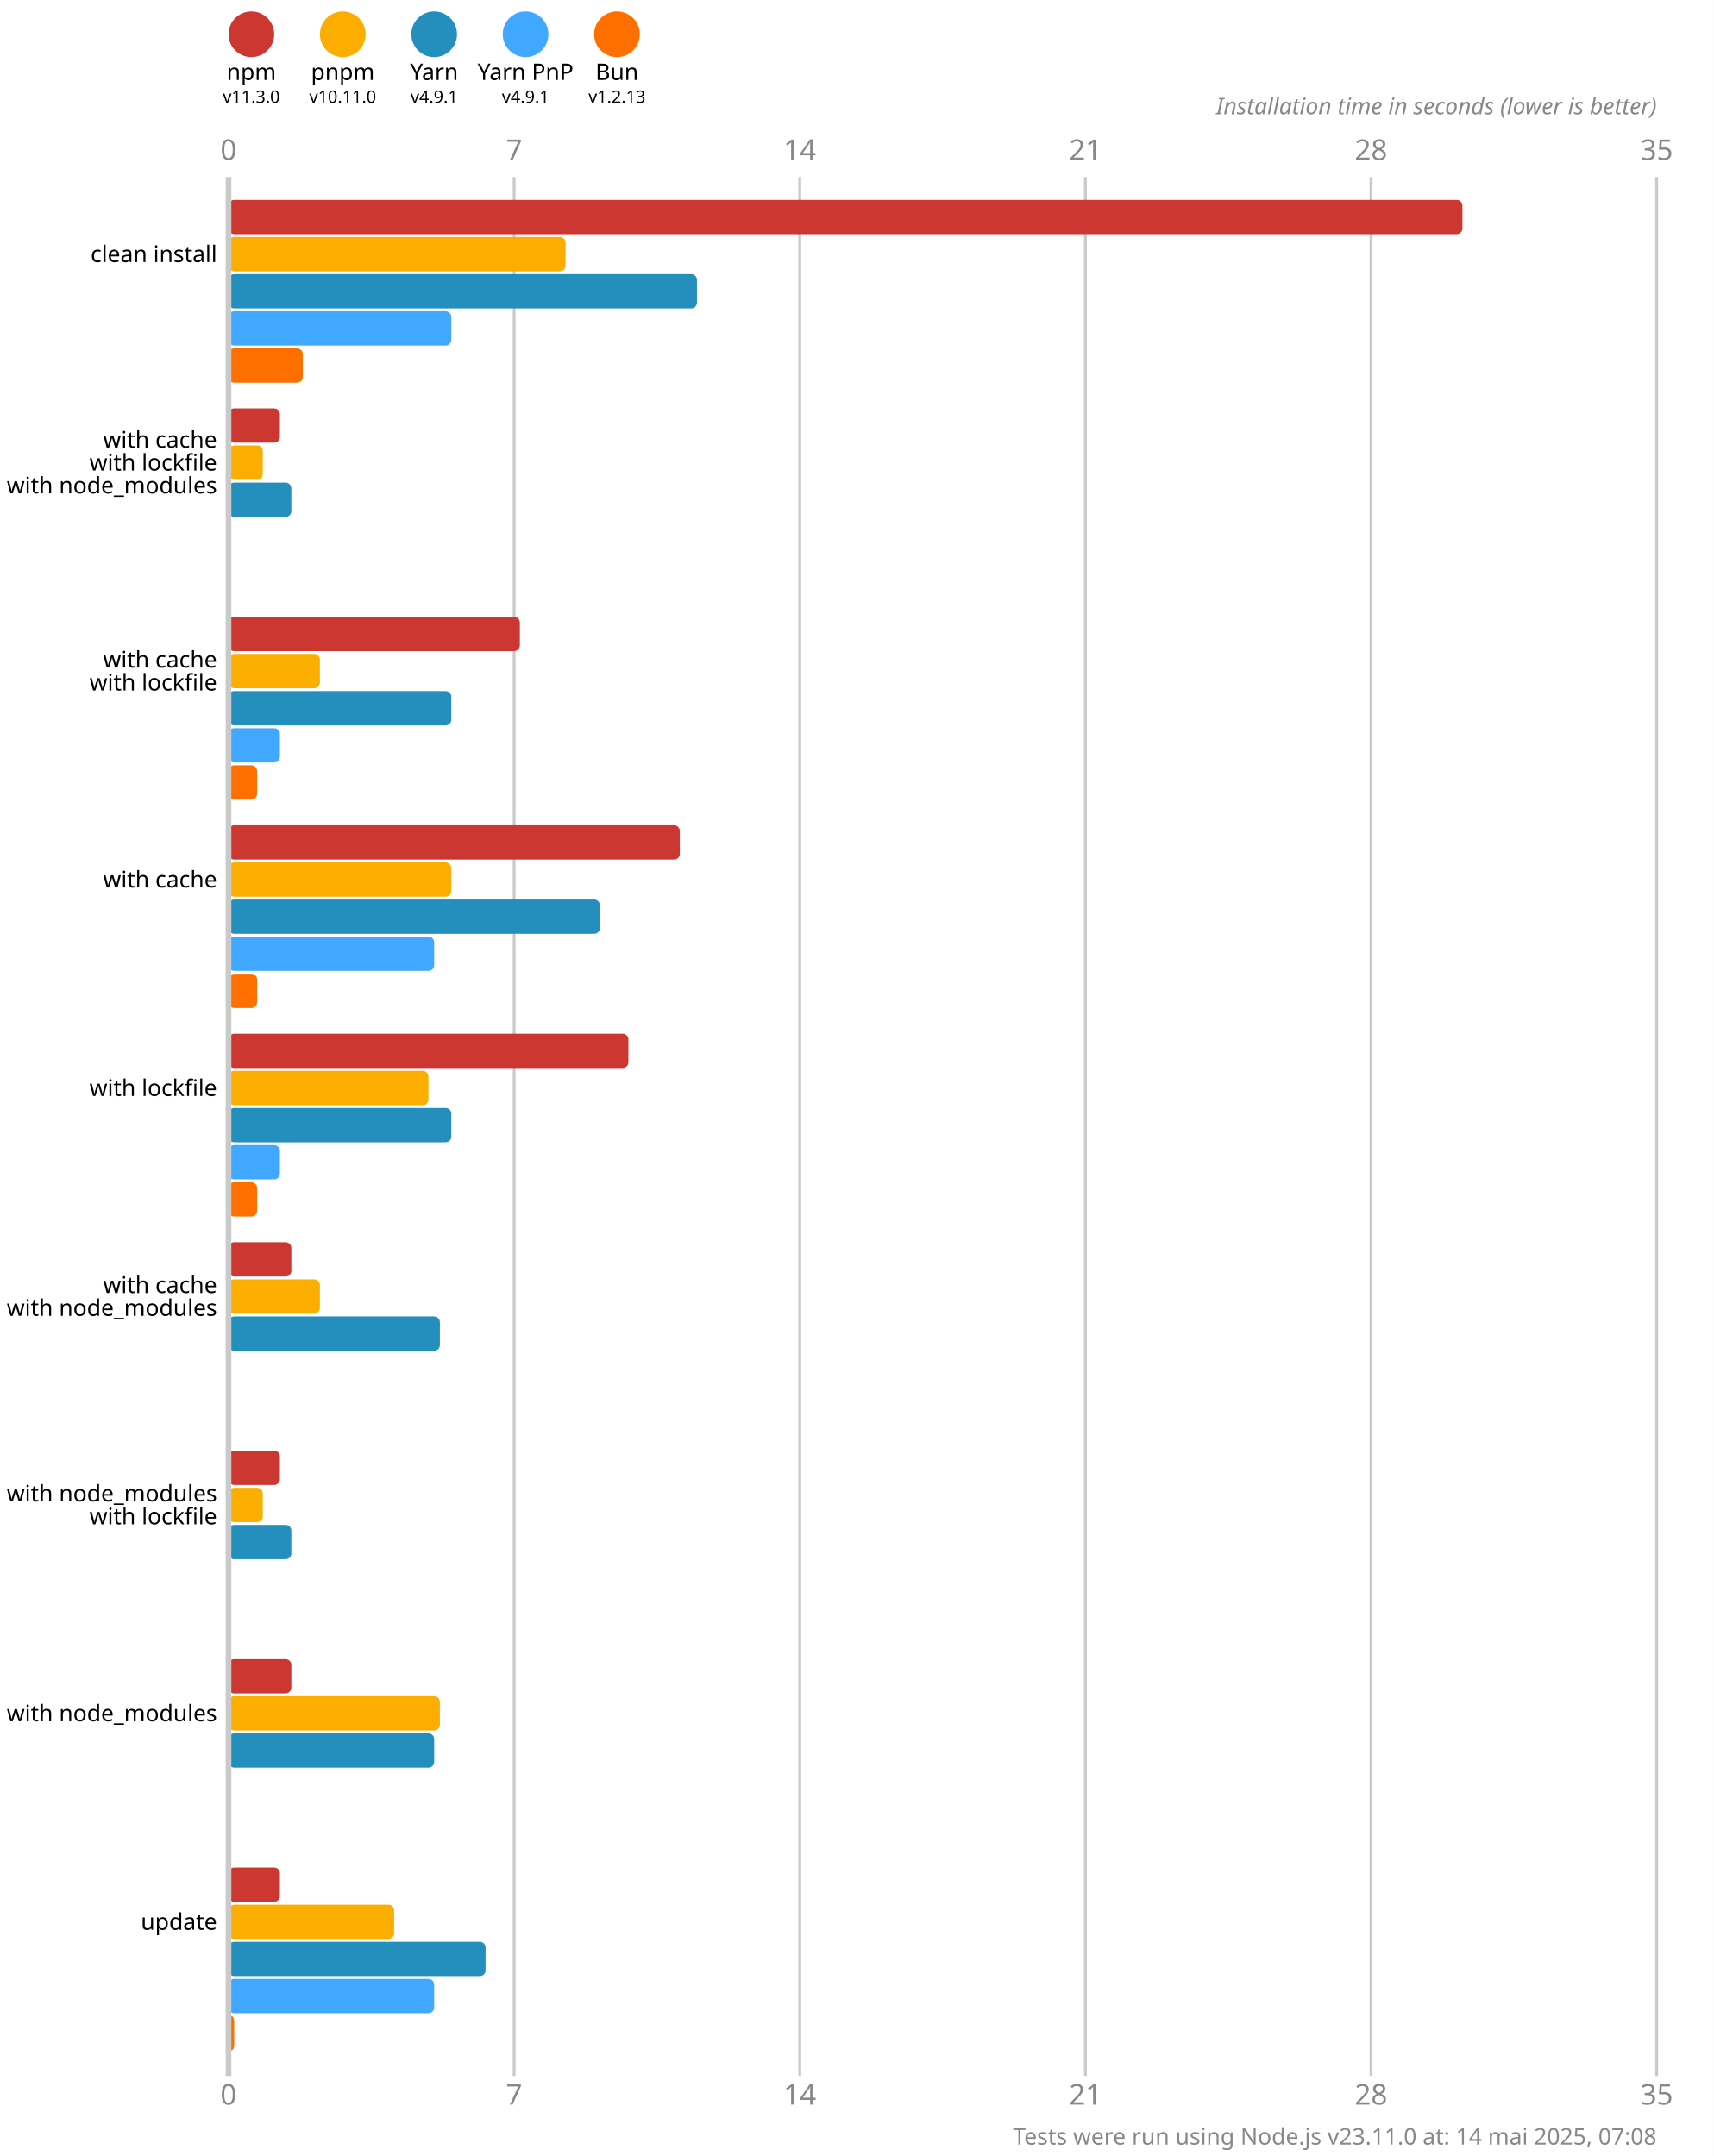
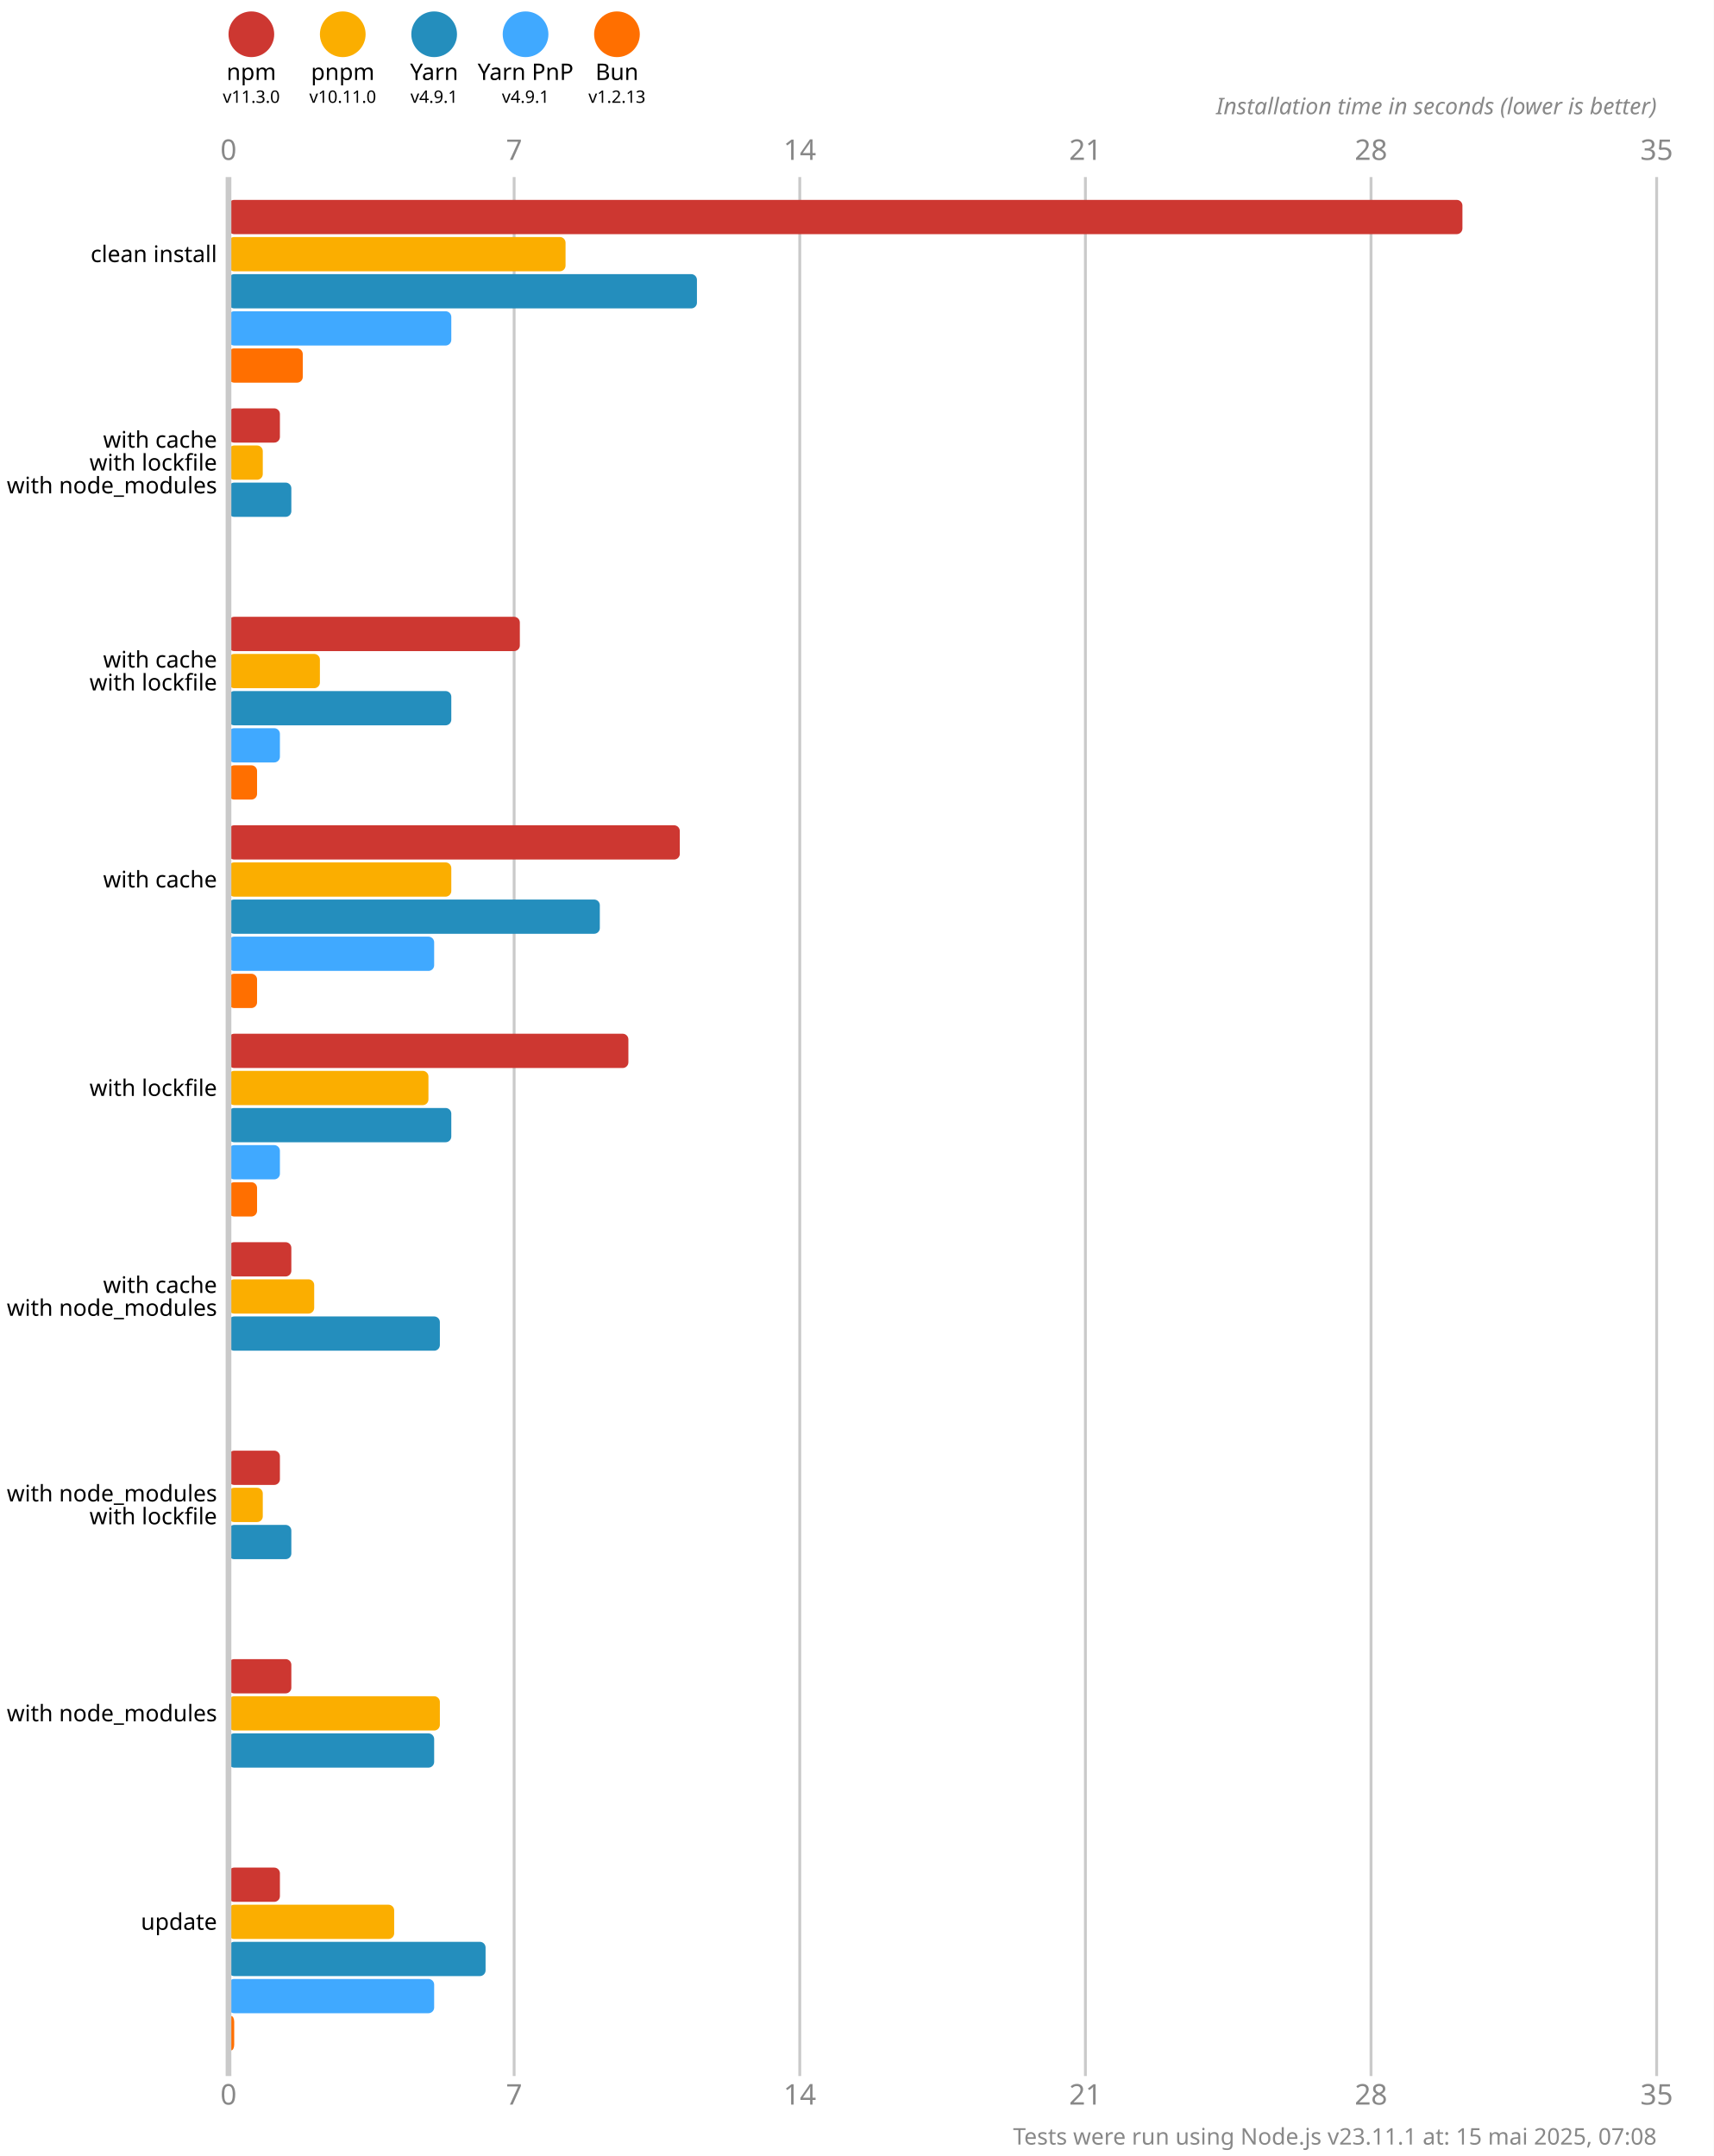
<svg xmlns="http://www.w3.org/2000/svg" version="1.1" viewBox="0 0 300 377.5">
  <style>
    .font { font-family: sans-serif; }
    .s3 { font-size: 3px; }
    .s4 { font-size: 4px; }
    .s5 { font-size: 5px; }
    .line { stroke: #cacaca; }
    .width { stroke-width: 0.5; }
    .text { fill: #888; }
  </style>
  <rect x="0" y="0" width="300" height="377.5" fill="#fff" />
  <circle cx="44" cy="6" r="4" fill="#cd3731" />
  <text x="44" y="14" class="font s4" text-anchor="middle">npm</text>
  <text x="44" y="18" class="font s3" text-anchor="middle">v11.3.0</text>
  <circle cx="60" cy="6" r="4" fill="#fbae00" />
  <text x="60" y="14" class="font s4" text-anchor="middle">pnpm</text>
  <text x="60" y="18" class="font s3" text-anchor="middle">v10.11.0</text>
  <circle cx="76" cy="6" r="4" fill="#248ebd" />
  <text x="76" y="14" class="font s4" text-anchor="middle">Yarn</text>
  <text x="76" y="18" class="font s3" text-anchor="middle">v4.9.1</text>
  <circle cx="92" cy="6" r="4" fill="#40a9ff" />
  <text x="92" y="14" class="font s4" text-anchor="middle">Yarn PnP</text>
  <text x="92" y="18" class="font s3" text-anchor="middle">v4.9.1</text>
  <circle cx="108" cy="6" r="4" fill="#ff6f00" />
  <text x="108" y="14" class="font s4" text-anchor="middle">Bun</text>
  <text x="108" y="18" class="font s3" text-anchor="middle">v1.2.13</text>
  <text x="40" y="28" class="font s5 text" text-anchor="middle">0</text>
  <text x="40" y="368.5" class="font s5 text" text-anchor="middle">0</text>
  <line x1="90" y1="31" x2="90" y2="363.5" class="line width" />
  <text x="90" y="28" class="font s5 text" text-anchor="middle">7</text>
  <text x="90" y="368.5" class="font s5 text" text-anchor="middle">7</text>
  <line x1="140" y1="31" x2="140" y2="363.5" class="line width" />
  <text x="140" y="28" class="font s5 text" text-anchor="middle">14</text>
  <text x="140" y="368.5" class="font s5 text" text-anchor="middle">14</text>
  <line x1="190" y1="31" x2="190" y2="363.5" class="line width" />
  <text x="190" y="28" class="font s5 text" text-anchor="middle">21</text>
  <text x="190" y="368.5" class="font s5 text" text-anchor="middle">21</text>
  <line x1="240" y1="31" x2="240" y2="363.5" class="line width" />
  <text x="240" y="28" class="font s5 text" text-anchor="middle">28</text>
  <text x="240" y="368.5" class="font s5 text" text-anchor="middle">28</text>
  <line x1="290" y1="31" x2="290" y2="363.5" class="line width" />
  <text x="290" y="28" class="font s5 text" text-anchor="middle">35</text>
  <text x="290" y="368.5" class="font s5 text" text-anchor="middle">35</text>
  <text x="290" y="20" class="font s4 text" font-style="italic" text-anchor="end">Installation time in seconds (lower is better)</text>
  <rect x="40" y="35" width="216" height="6" fill="#cd3731" rx="1" ry="1" />
  <rect x="40" y="41.5" width="59" height="6" fill="#fbae00" rx="1" ry="1" />
  <rect x="40" y="48" width="82" height="6" fill="#248ebd" rx="1" ry="1" />
  <rect x="40" y="54.5" width="39" height="6" fill="#40a9ff" rx="1" ry="1" />
  <rect x="40" y="61" width="13" height="6" fill="#ff6f00" rx="1" ry="1" />
  <rect x="40" y="71.5" width="9" height="6" fill="#cd3731" rx="1" ry="1" />
  <rect x="40" y="78" width="6" height="6" fill="#fbae00" rx="1" ry="1" />
  <rect x="40" y="84.5" width="11" height="6" fill="#248ebd" rx="1" ry="1" />
  <rect x="40" y="91" width="0" height="6" fill="#40a9ff" rx="1" ry="1" />
  <rect x="40" y="97.5" width="0" height="6" fill="#ff6f00" rx="1" ry="1" />
  <rect x="40" y="108" width="51" height="6" fill="#cd3731" rx="1" ry="1" />
  <rect x="40" y="114.5" width="16" height="6" fill="#fbae00" rx="1" ry="1" />
  <rect x="40" y="121" width="39" height="6" fill="#248ebd" rx="1" ry="1" />
  <rect x="40" y="127.5" width="9" height="6" fill="#40a9ff" rx="1" ry="1" />
  <rect x="40" y="134" width="5" height="6" fill="#ff6f00" rx="1" ry="1" />
  <rect x="40" y="144.5" width="79" height="6" fill="#cd3731" rx="1" ry="1" />
  <rect x="40" y="151" width="39" height="6" fill="#fbae00" rx="1" ry="1" />
  <rect x="40" y="157.5" width="65" height="6" fill="#248ebd" rx="1" ry="1" />
  <rect x="40" y="164" width="36" height="6" fill="#40a9ff" rx="1" ry="1" />
  <rect x="40" y="170.5" width="5" height="6" fill="#ff6f00" rx="1" ry="1" />
  <rect x="40" y="181" width="70" height="6" fill="#cd3731" rx="1" ry="1" />
  <rect x="40" y="187.5" width="35" height="6" fill="#fbae00" rx="1" ry="1" />
  <rect x="40" y="194" width="39" height="6" fill="#248ebd" rx="1" ry="1" />
  <rect x="40" y="200.5" width="9" height="6" fill="#40a9ff" rx="1" ry="1" />
  <rect x="40" y="207" width="5" height="6" fill="#ff6f00" rx="1" ry="1" />
  <rect x="40" y="217.5" width="11" height="6" fill="#cd3731" rx="1" ry="1" />
-   <rect x="40" y="224" width="16" height="6" fill="#fbae00" rx="1" ry="1" />
+   <rect x="40" y="224" width="15" height="6" fill="#fbae00" rx="1" ry="1" />
  <rect x="40" y="230.5" width="37" height="6" fill="#248ebd" rx="1" ry="1" />
  <rect x="40" y="237" width="0" height="6" fill="#40a9ff" rx="1" ry="1" />
  <rect x="40" y="243.5" width="0" height="6" fill="#ff6f00" rx="1" ry="1" />
  <rect x="40" y="254" width="9" height="6" fill="#cd3731" rx="1" ry="1" />
  <rect x="40" y="260.5" width="6" height="6" fill="#fbae00" rx="1" ry="1" />
  <rect x="40" y="267" width="11" height="6" fill="#248ebd" rx="1" ry="1" />
  <rect x="40" y="273.5" width="0" height="6" fill="#40a9ff" rx="1" ry="1" />
  <rect x="40" y="280" width="0" height="6" fill="#ff6f00" rx="1" ry="1" />
  <rect x="40" y="290.5" width="11" height="6" fill="#cd3731" rx="1" ry="1" />
  <rect x="40" y="297" width="37" height="6" fill="#fbae00" rx="1" ry="1" />
  <rect x="40" y="303.5" width="36" height="6" fill="#248ebd" rx="1" ry="1" />
  <rect x="40" y="310" width="0" height="6" fill="#40a9ff" rx="1" ry="1" />
  <rect x="40" y="316.5" width="0" height="6" fill="#ff6f00" rx="1" ry="1" />
  <rect x="40" y="327" width="9" height="6" fill="#cd3731" rx="1" ry="1" />
  <rect x="40" y="333.5" width="29" height="6" fill="#fbae00" rx="1" ry="1" />
  <rect x="40" y="340" width="45" height="6" fill="#248ebd" rx="1" ry="1" />
  <rect x="40" y="346.5" width="36" height="6" fill="#40a9ff" rx="1" ry="1" />
  <rect x="40" y="353" width="1" height="6" fill="#ff6f00" rx="1" ry="1" />
  <line x1="40" y1="31" x2="40" y2="363.5" class="line" />
  <text x="38" y="44.5" class="font s4" dominant-baseline="middle" text-anchor="end">clean install</text>
  <text x="38" y="77" class="font s4" dominant-baseline="middle" text-anchor="end">with cache</text>
  <text x="38" y="81" class="font s4" dominant-baseline="middle" text-anchor="end">with lockfile</text>
  <text x="38" y="85" class="font s4" dominant-baseline="middle" text-anchor="end">with node_modules</text>
  <text x="38" y="115.5" class="font s4" dominant-baseline="middle" text-anchor="end">with cache</text>
  <text x="38" y="119.5" class="font s4" dominant-baseline="middle" text-anchor="end">with lockfile</text>
  <text x="38" y="154" class="font s4" dominant-baseline="middle" text-anchor="end">with cache</text>
  <text x="38" y="190.5" class="font s4" dominant-baseline="middle" text-anchor="end">with lockfile</text>
  <text x="38" y="225" class="font s4" dominant-baseline="middle" text-anchor="end">with cache</text>
  <text x="38" y="229" class="font s4" dominant-baseline="middle" text-anchor="end">with node_modules</text>
  <text x="38" y="261.5" class="font s4" dominant-baseline="middle" text-anchor="end">with node_modules</text>
  <text x="38" y="265.5" class="font s4" dominant-baseline="middle" text-anchor="end">with lockfile</text>
  <text x="38" y="300" class="font s4" dominant-baseline="middle" text-anchor="end">with node_modules</text>
  <text x="38" y="336.5" class="font s4" dominant-baseline="middle" text-anchor="end">update</text>
-   <text x="290" y="375.5" class="font s4 text" text-anchor="end">Tests were run using Node.js v23.11.0 at: 14 mai 2025, 07:08</text>
+   <text x="290" y="375.5" class="font s4 text" text-anchor="end">Tests were run using Node.js v23.11.1 at: 15 mai 2025, 07:08</text>
</svg>
